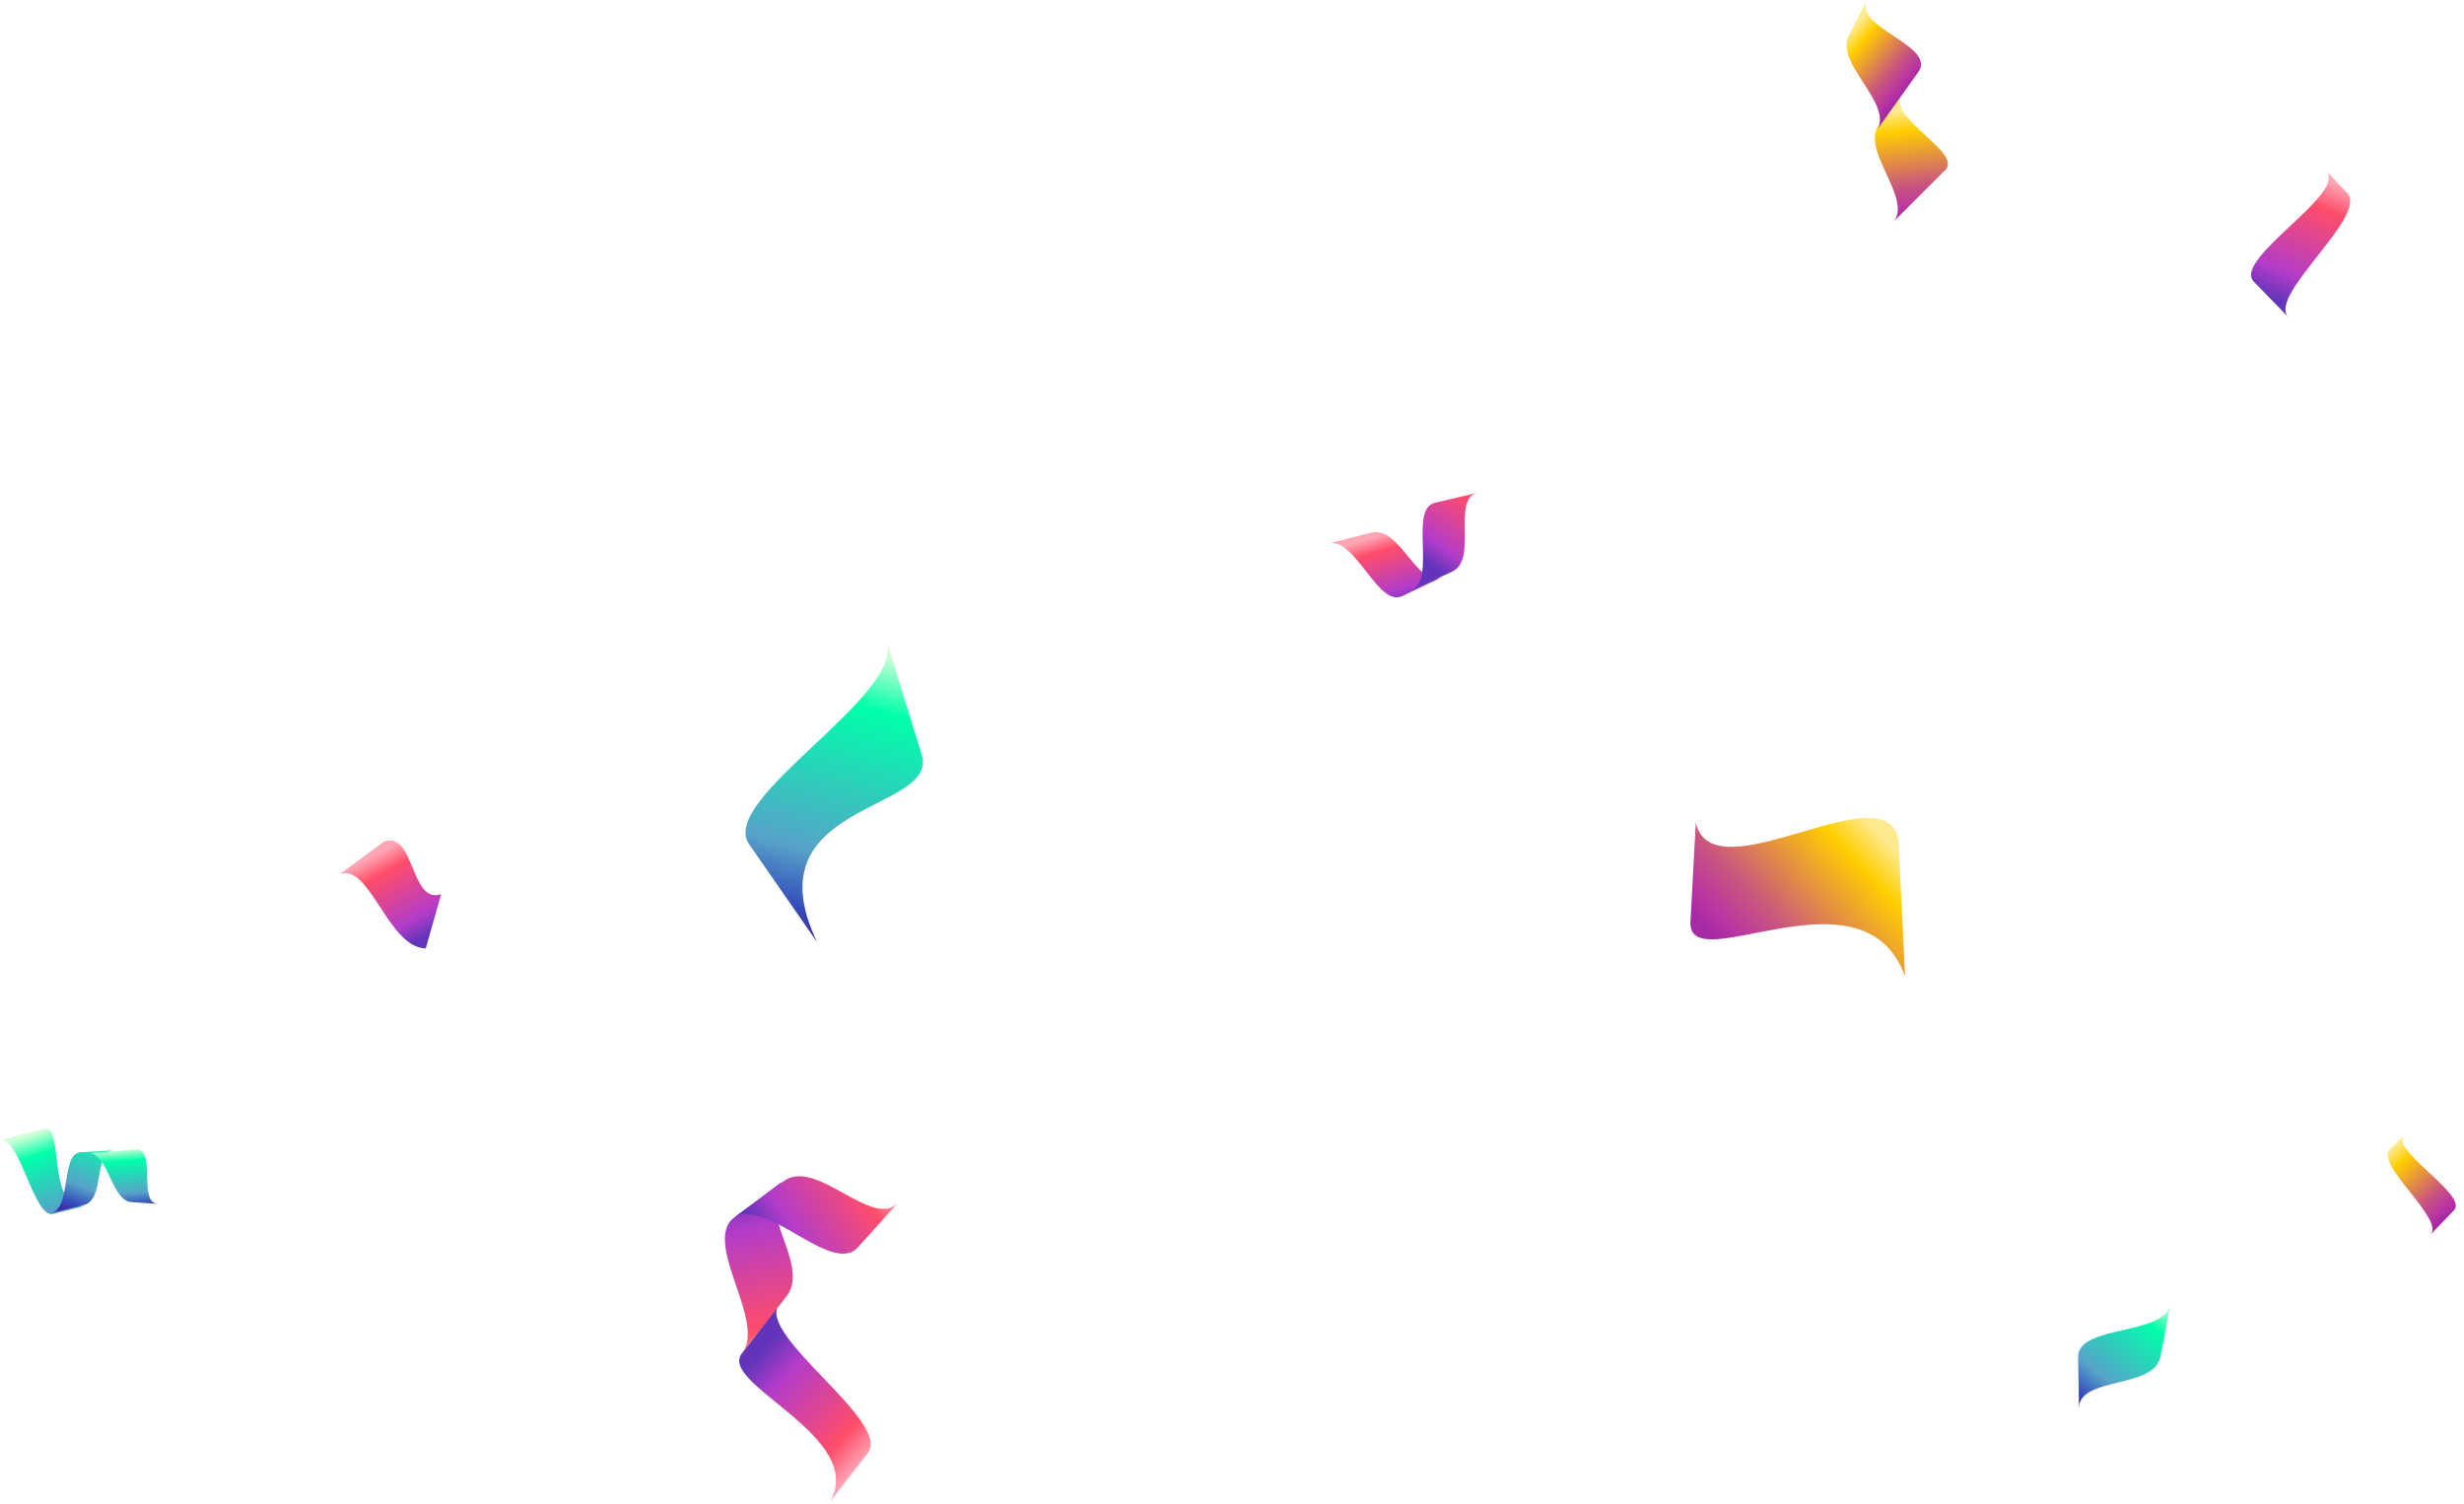
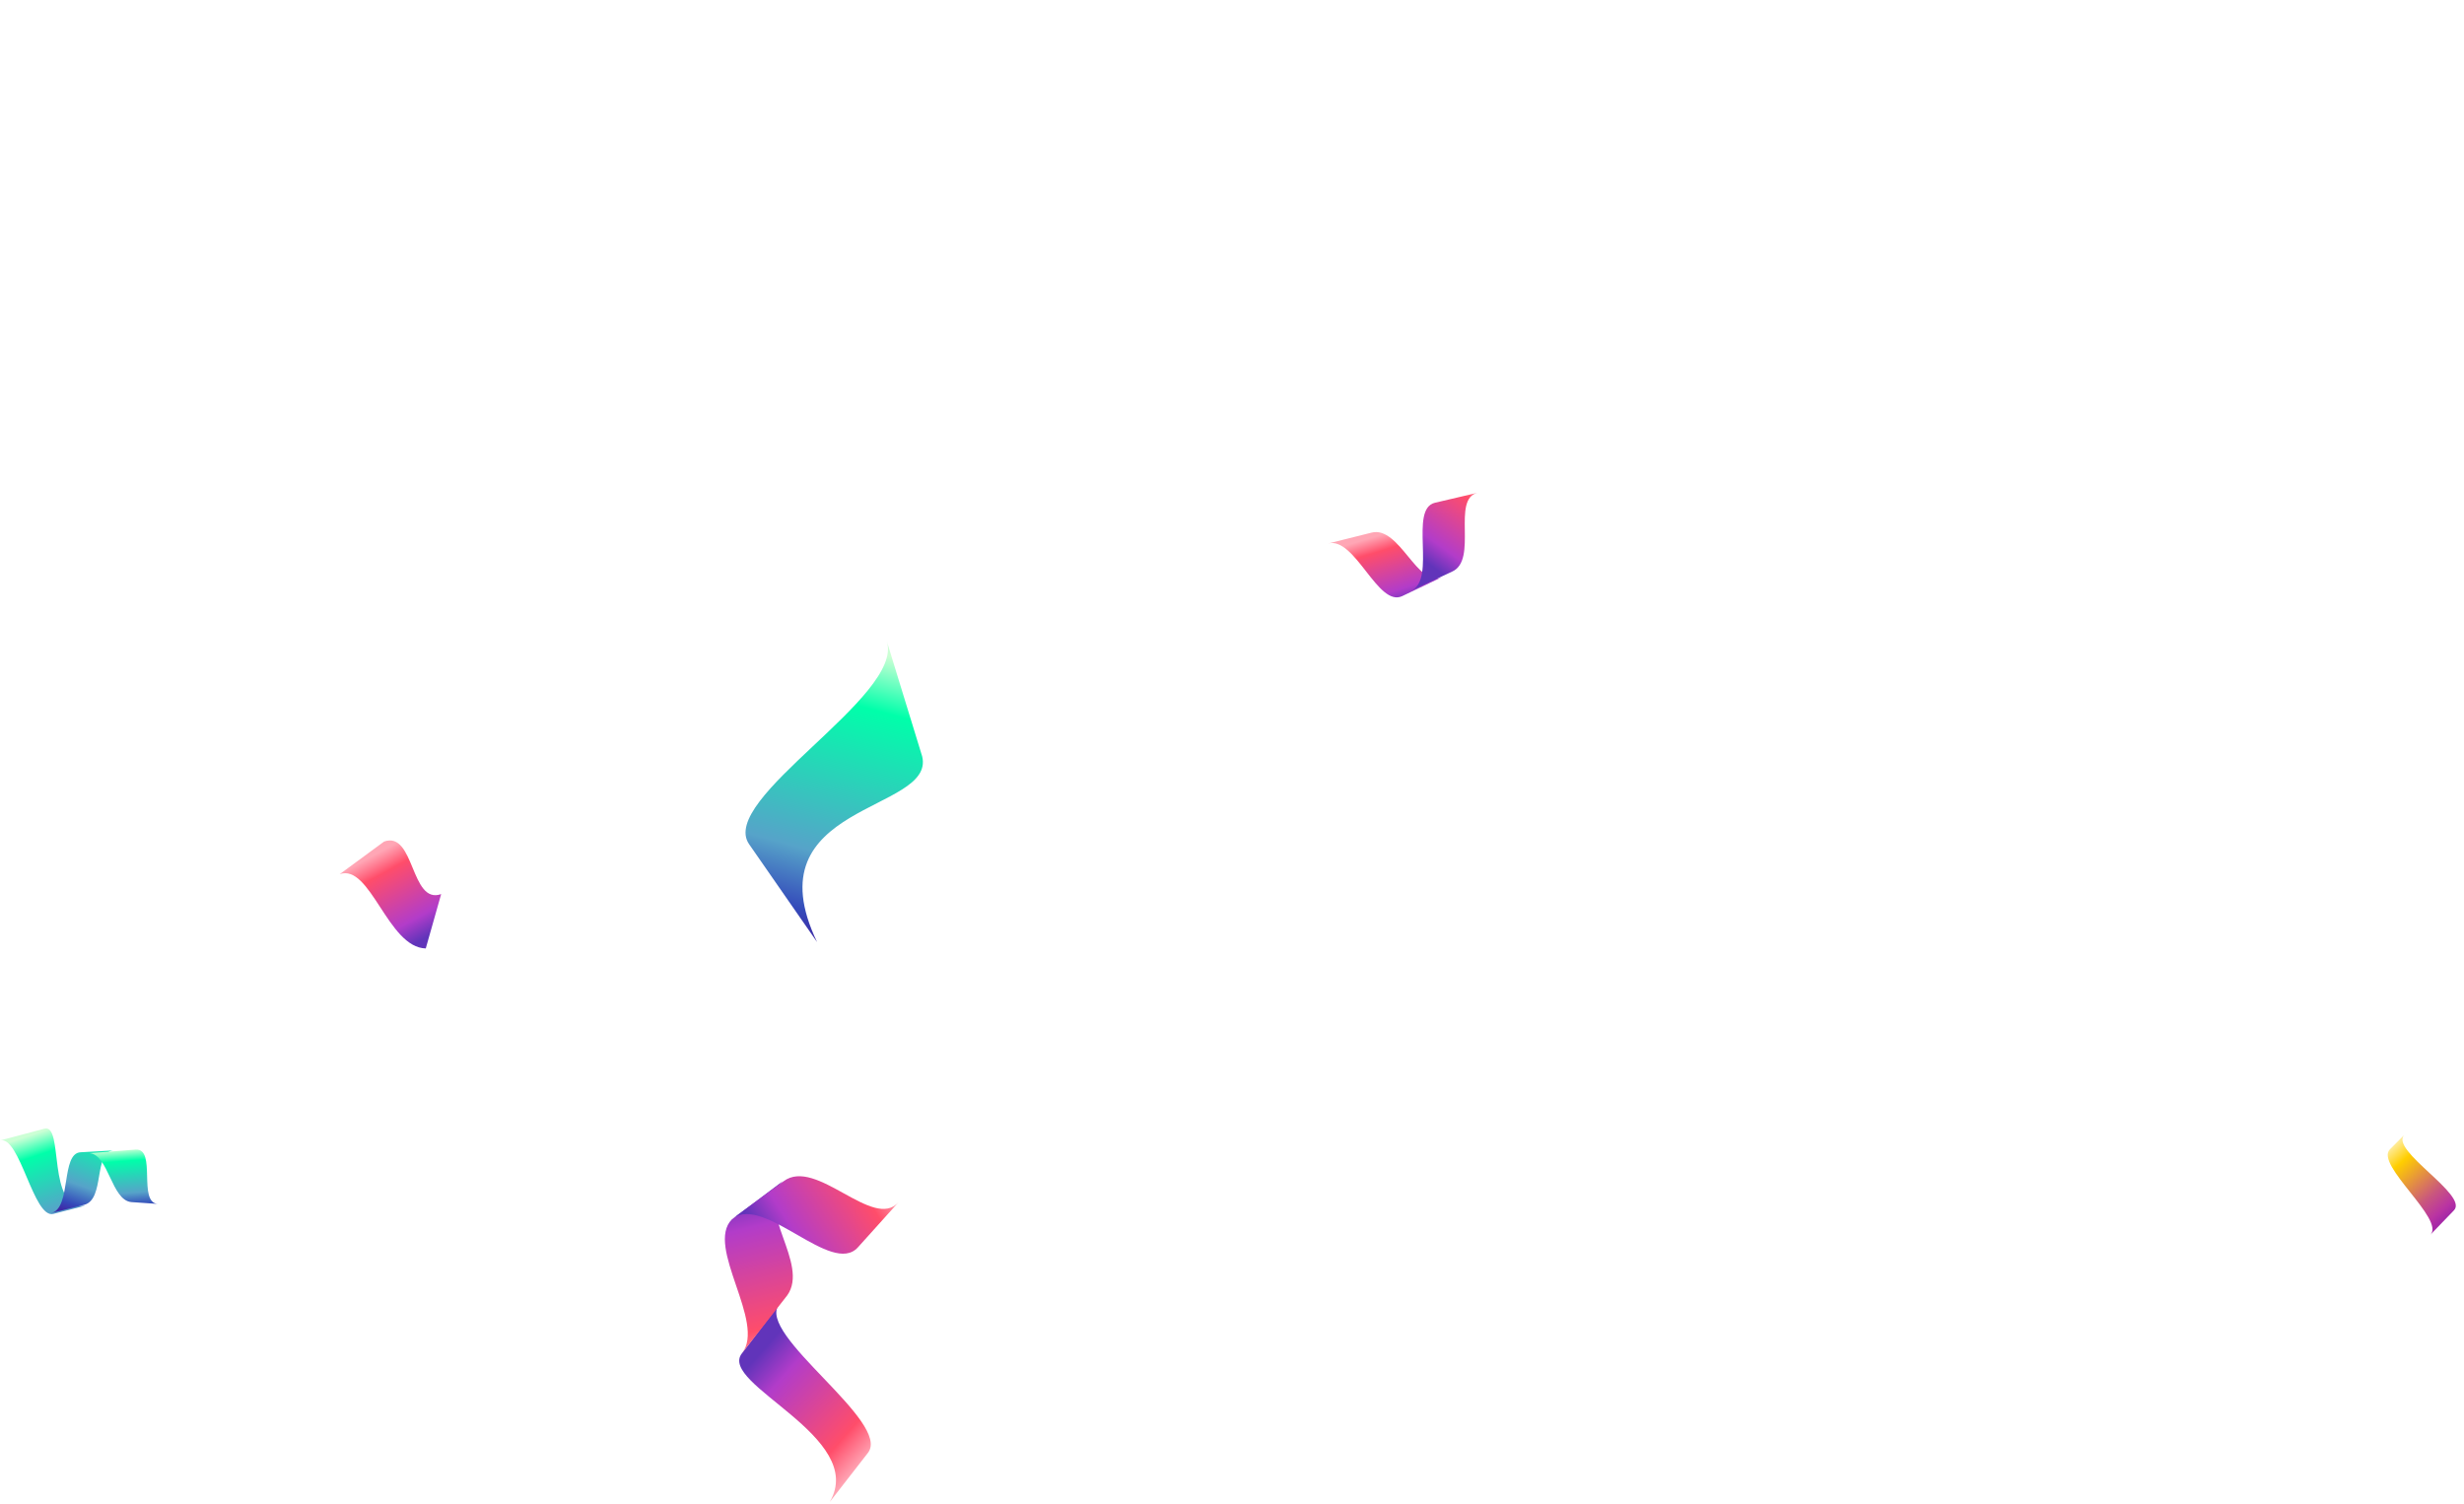
<svg xmlns="http://www.w3.org/2000/svg" width="272" height="166" viewBox="0 0 272 166" fill="none">
-   <path d="M238.5 149.7C237.9 153.4 229.4 151.9 229.5 155.5L229.4 149.8C229.4 146.2 238.9 147.5 239.6 144L238.5 149.7Z" fill="url(#paint0_linear)" />
  <path d="M263.8 126.9C262.2 128.6 269.9 134.6 268.3 136.3L270.9 133.6C272.5 131.9 263.8 127 265.4 125.3L263.8 126.9Z" fill="url(#paint1_linear)" />
-   <path d="M259.1 21.3C261.5 23.8 250.3 32.6 252.6 35L248.8 31.1C246.4 28.6 259.1 21.4 256.8 18.9L259.1 21.3Z" fill="url(#paint2_linear)" />
  <path d="M101.8 83.5C103.3 89.7 82.8 88.6 90.2 104L82.7 93.2C79.2 88.2 99.8 76.9 97.9 70.8L101.8 83.5Z" fill="url(#paint3_linear)" />
  <path d="M47 104.7C42.8 104.6 40.9 95.3 37.5 96.5L42.4 92.9C45.8 91.7 45.3 99.9 48.7 98.7L47 104.7Z" fill="url(#paint4_linear)" />
-   <path d="M186.6 101.9C186.6 108.1 205.8 95.2 210.3 107.8L209.6 93.2C209 84.4 189.1 99.2 187.2 90.8L186.6 101.9Z" fill="url(#paint5_linear)" />
-   <path d="M214.5 19C217.3 17 208 13.1 210 10.3L207.4 13.8C205.4 16.5 211 21.8 209.1 24.4L214.5 19Z" fill="url(#paint6_linear)" />
-   <path d="M211.8 7.9C213.7 5 204.5 3 206.1 0L204.1 3.9C202.5 6.9 208.8 11.3 207.3 14.2L211.8 7.9Z" fill="url(#paint7_linear)" />
  <path d="M4.9 124.6C7.1 124 5.1 133.6 9.4 133.1L5.9 134C3.7 134.6 2.2 125.3 0 125.9L4.9 124.6Z" fill="url(#paint8_linear)" />
  <path d="M9.3 133C11.6 132.4 10.3 127.2 12.5 127L8.9 127.2C6.7 127.3 7.9 133.3 5.7 133.9L9.3 133Z" fill="url(#paint9_linear)" />
  <path d="M15 126.9C17.3 126.8 15.2 132.7 17.4 132.9L14.5 132.7C12.3 132.5 12 127.5 9.9 127.3L15 126.9Z" fill="url(#paint10_linear)" />
  <path d="M146.6 60C149.6 59.2 152.1 67.1 154.8 65.8L159.2 63.7C156.5 65 154.5 58 151.4 58.8L146.6 60Z" fill="url(#paint11_linear)" />
  <path d="M158.4 55.5C155.5 56.2 158.6 63.9 155.8 65.2L160.3 63.1C163.2 61.8 160.2 55.1 163.1 54.4L158.4 55.5Z" fill="url(#paint12_linear)" />
  <path d="M81.9 149.4C79.2 152.8 95.8 158.6 91.6 165.8L95.8 160.4C98.5 157 83.4 147.3 86 144L81.9 149.4Z" fill="url(#paint13_linear)" />
  <path d="M80.8 134.6C77.8 137.6 84.6 146 81.9 149.4L86.9 143C89.4 139.5 83.3 133.5 86.4 130.4L80.8 134.6Z" fill="url(#paint14_linear)" />
  <path d="M94.7 137.7C91.8 140.9 84.4 131.9 80.9 134.5L86.5 130.4C90.1 127.7 96.4 135.9 99.2 132.7L94.7 137.7Z" fill="url(#paint15_linear)" />
  <defs>
    <linearGradient id="paint0_linear" x1="229.238" y1="155.44" x2="238.797" y2="143.587" gradientUnits="userSpaceOnUse">
      <stop stop-color="#3E29A6" />
      <stop offset="0.092" stop-color="#344ABA" />
      <stop offset="0.293" stop-color="#56A3C9" />
      <stop offset="0.81" stop-color="#00FFAA" />
      <stop offset="1" stop-color="#CCFFD5" />
    </linearGradient>
    <linearGradient id="paint1_linear" x1="269.979" y1="134.355" x2="263.627" y2="127.149" gradientUnits="userSpaceOnUse">
      <stop stop-color="#A629A6" />
      <stop offset="0.092" stop-color="#BA34A2" />
      <stop offset="0.293" stop-color="#C9567E" />
      <stop offset="0.81" stop-color="#FFCE00" />
      <stop offset="1" stop-color="#FFEA90" />
    </linearGradient>
    <linearGradient id="paint2_linear" x1="250.657" y1="34.486" x2="256.657" y2="19.78" gradientUnits="userSpaceOnUse">
      <stop offset="0.092" stop-color="#6134BA" />
      <stop offset="0.293" stop-color="#B23CC9" />
      <stop offset="0.81" stop-color="#FF4D6A" />
      <stop offset="1" stop-color="#FFA6B5" />
    </linearGradient>
    <linearGradient id="paint3_linear" x1="87.875" y1="103.308" x2="96.522" y2="71.984" gradientUnits="userSpaceOnUse">
      <stop stop-color="#3E29A6" />
      <stop offset="0.092" stop-color="#344ABA" />
      <stop offset="0.293" stop-color="#56A3C9" />
      <stop offset="0.81" stop-color="#00FFAA" />
      <stop offset="1" stop-color="#CCFFD5" />
    </linearGradient>
    <linearGradient id="paint4_linear" x1="46.98" y1="104.733" x2="41.333" y2="94.365" gradientUnits="userSpaceOnUse">
      <stop offset="0.092" stop-color="#6134BA" />
      <stop offset="0.293" stop-color="#B23CC9" />
      <stop offset="0.81" stop-color="#FF4D6A" />
      <stop offset="1" stop-color="#FFA6B5" />
    </linearGradient>
    <linearGradient id="paint5_linear" x1="191.538" y1="105.968" x2="207.126" y2="91.498" gradientUnits="userSpaceOnUse">
      <stop stop-color="#A629A6" />
      <stop offset="0.092" stop-color="#BA34A2" />
      <stop offset="0.293" stop-color="#C9567E" />
      <stop offset="0.81" stop-color="#FFCE00" />
      <stop offset="1" stop-color="#FFEA90" />
    </linearGradient>
    <linearGradient id="paint6_linear" x1="211.903" y1="23.856" x2="210.403" y2="12.15" gradientUnits="userSpaceOnUse">
      <stop stop-color="#A629A6" />
      <stop offset="0.092" stop-color="#BA34A2" />
      <stop offset="0.293" stop-color="#C9567E" />
      <stop offset="0.81" stop-color="#FFCE00" />
      <stop offset="1" stop-color="#FFEA90" />
    </linearGradient>
    <linearGradient id="paint7_linear" x1="210.251" y1="10.09" x2="203.545" y2="4.354" gradientUnits="userSpaceOnUse">
      <stop stop-color="#A629A6" />
      <stop offset="0.092" stop-color="#BA34A2" />
      <stop offset="0.293" stop-color="#C9567E" />
      <stop offset="0.81" stop-color="#FFCE00" />
      <stop offset="1" stop-color="#FFEA90" />
    </linearGradient>
    <linearGradient id="paint8_linear" x1="7.311" y1="137.092" x2="3.385" y2="125.313" gradientUnits="userSpaceOnUse">
      <stop stop-color="#3E29A6" />
      <stop offset="0.092" stop-color="#344ABA" />
      <stop offset="0.293" stop-color="#56A3C9" />
      <stop offset="0.81" stop-color="#00FFAA" />
      <stop offset="1" stop-color="#CCFFD5" />
    </linearGradient>
    <linearGradient id="paint9_linear" x1="7.97" y1="133.912" x2="11.5" y2="123.677" gradientUnits="userSpaceOnUse">
      <stop stop-color="#3E29A6" />
      <stop offset="0.092" stop-color="#344ABA" />
      <stop offset="0.293" stop-color="#56A3C9" />
      <stop offset="0.81" stop-color="#00FFAA" />
      <stop offset="1" stop-color="#CCFFD5" />
    </linearGradient>
    <linearGradient id="paint10_linear" x1="14.001" y1="133.725" x2="13.472" y2="126.886" gradientUnits="userSpaceOnUse">
      <stop stop-color="#3E29A6" />
      <stop offset="0.092" stop-color="#344ABA" />
      <stop offset="0.293" stop-color="#56A3C9" />
      <stop offset="0.81" stop-color="#00FFAA" />
      <stop offset="1" stop-color="#CCFFD5" />
    </linearGradient>
    <linearGradient id="paint11_linear" x1="154.731" y1="67.731" x2="152.084" y2="59.143" gradientUnits="userSpaceOnUse">
      <stop offset="0.092" stop-color="#6134BA" />
      <stop offset="0.293" stop-color="#B23CC9" />
      <stop offset="0.81" stop-color="#FF4D6A" />
      <stop offset="1" stop-color="#FFA6B5" />
    </linearGradient>
    <linearGradient id="paint12_linear" x1="156.697" y1="62.892" x2="163.579" y2="53.245" gradientUnits="userSpaceOnUse">
      <stop offset="0.092" stop-color="#6134BA" />
      <stop offset="0.293" stop-color="#B23CC9" />
      <stop offset="0.81" stop-color="#FF4D6A" />
      <stop offset="1" stop-color="#FFA6B5" />
    </linearGradient>
    <linearGradient id="paint13_linear" x1="82.069" y1="148.904" x2="95.657" y2="161.036" gradientUnits="userSpaceOnUse">
      <stop offset="0.092" stop-color="#6134BA" />
      <stop offset="0.293" stop-color="#B23CC9" />
      <stop offset="0.81" stop-color="#FF4D6A" />
      <stop offset="1" stop-color="#FFA6B5" />
    </linearGradient>
    <linearGradient id="paint14_linear" x1="81.407" y1="129.365" x2="86.745" y2="150.276" gradientUnits="userSpaceOnUse">
      <stop offset="0.092" stop-color="#6134BA" />
      <stop offset="0.293" stop-color="#B23CC9" />
      <stop offset="0.81" stop-color="#FF4D6A" />
      <stop offset="1" stop-color="#FFA6B5" />
    </linearGradient>
    <linearGradient id="paint15_linear" x1="83.435" y1="138.575" x2="97.773" y2="129.575" gradientUnits="userSpaceOnUse">
      <stop offset="0.092" stop-color="#6134BA" />
      <stop offset="0.293" stop-color="#B23CC9" />
      <stop offset="0.81" stop-color="#FF4D6A" />
      <stop offset="1" stop-color="#FFA6B5" />
    </linearGradient>
  </defs>
</svg>
